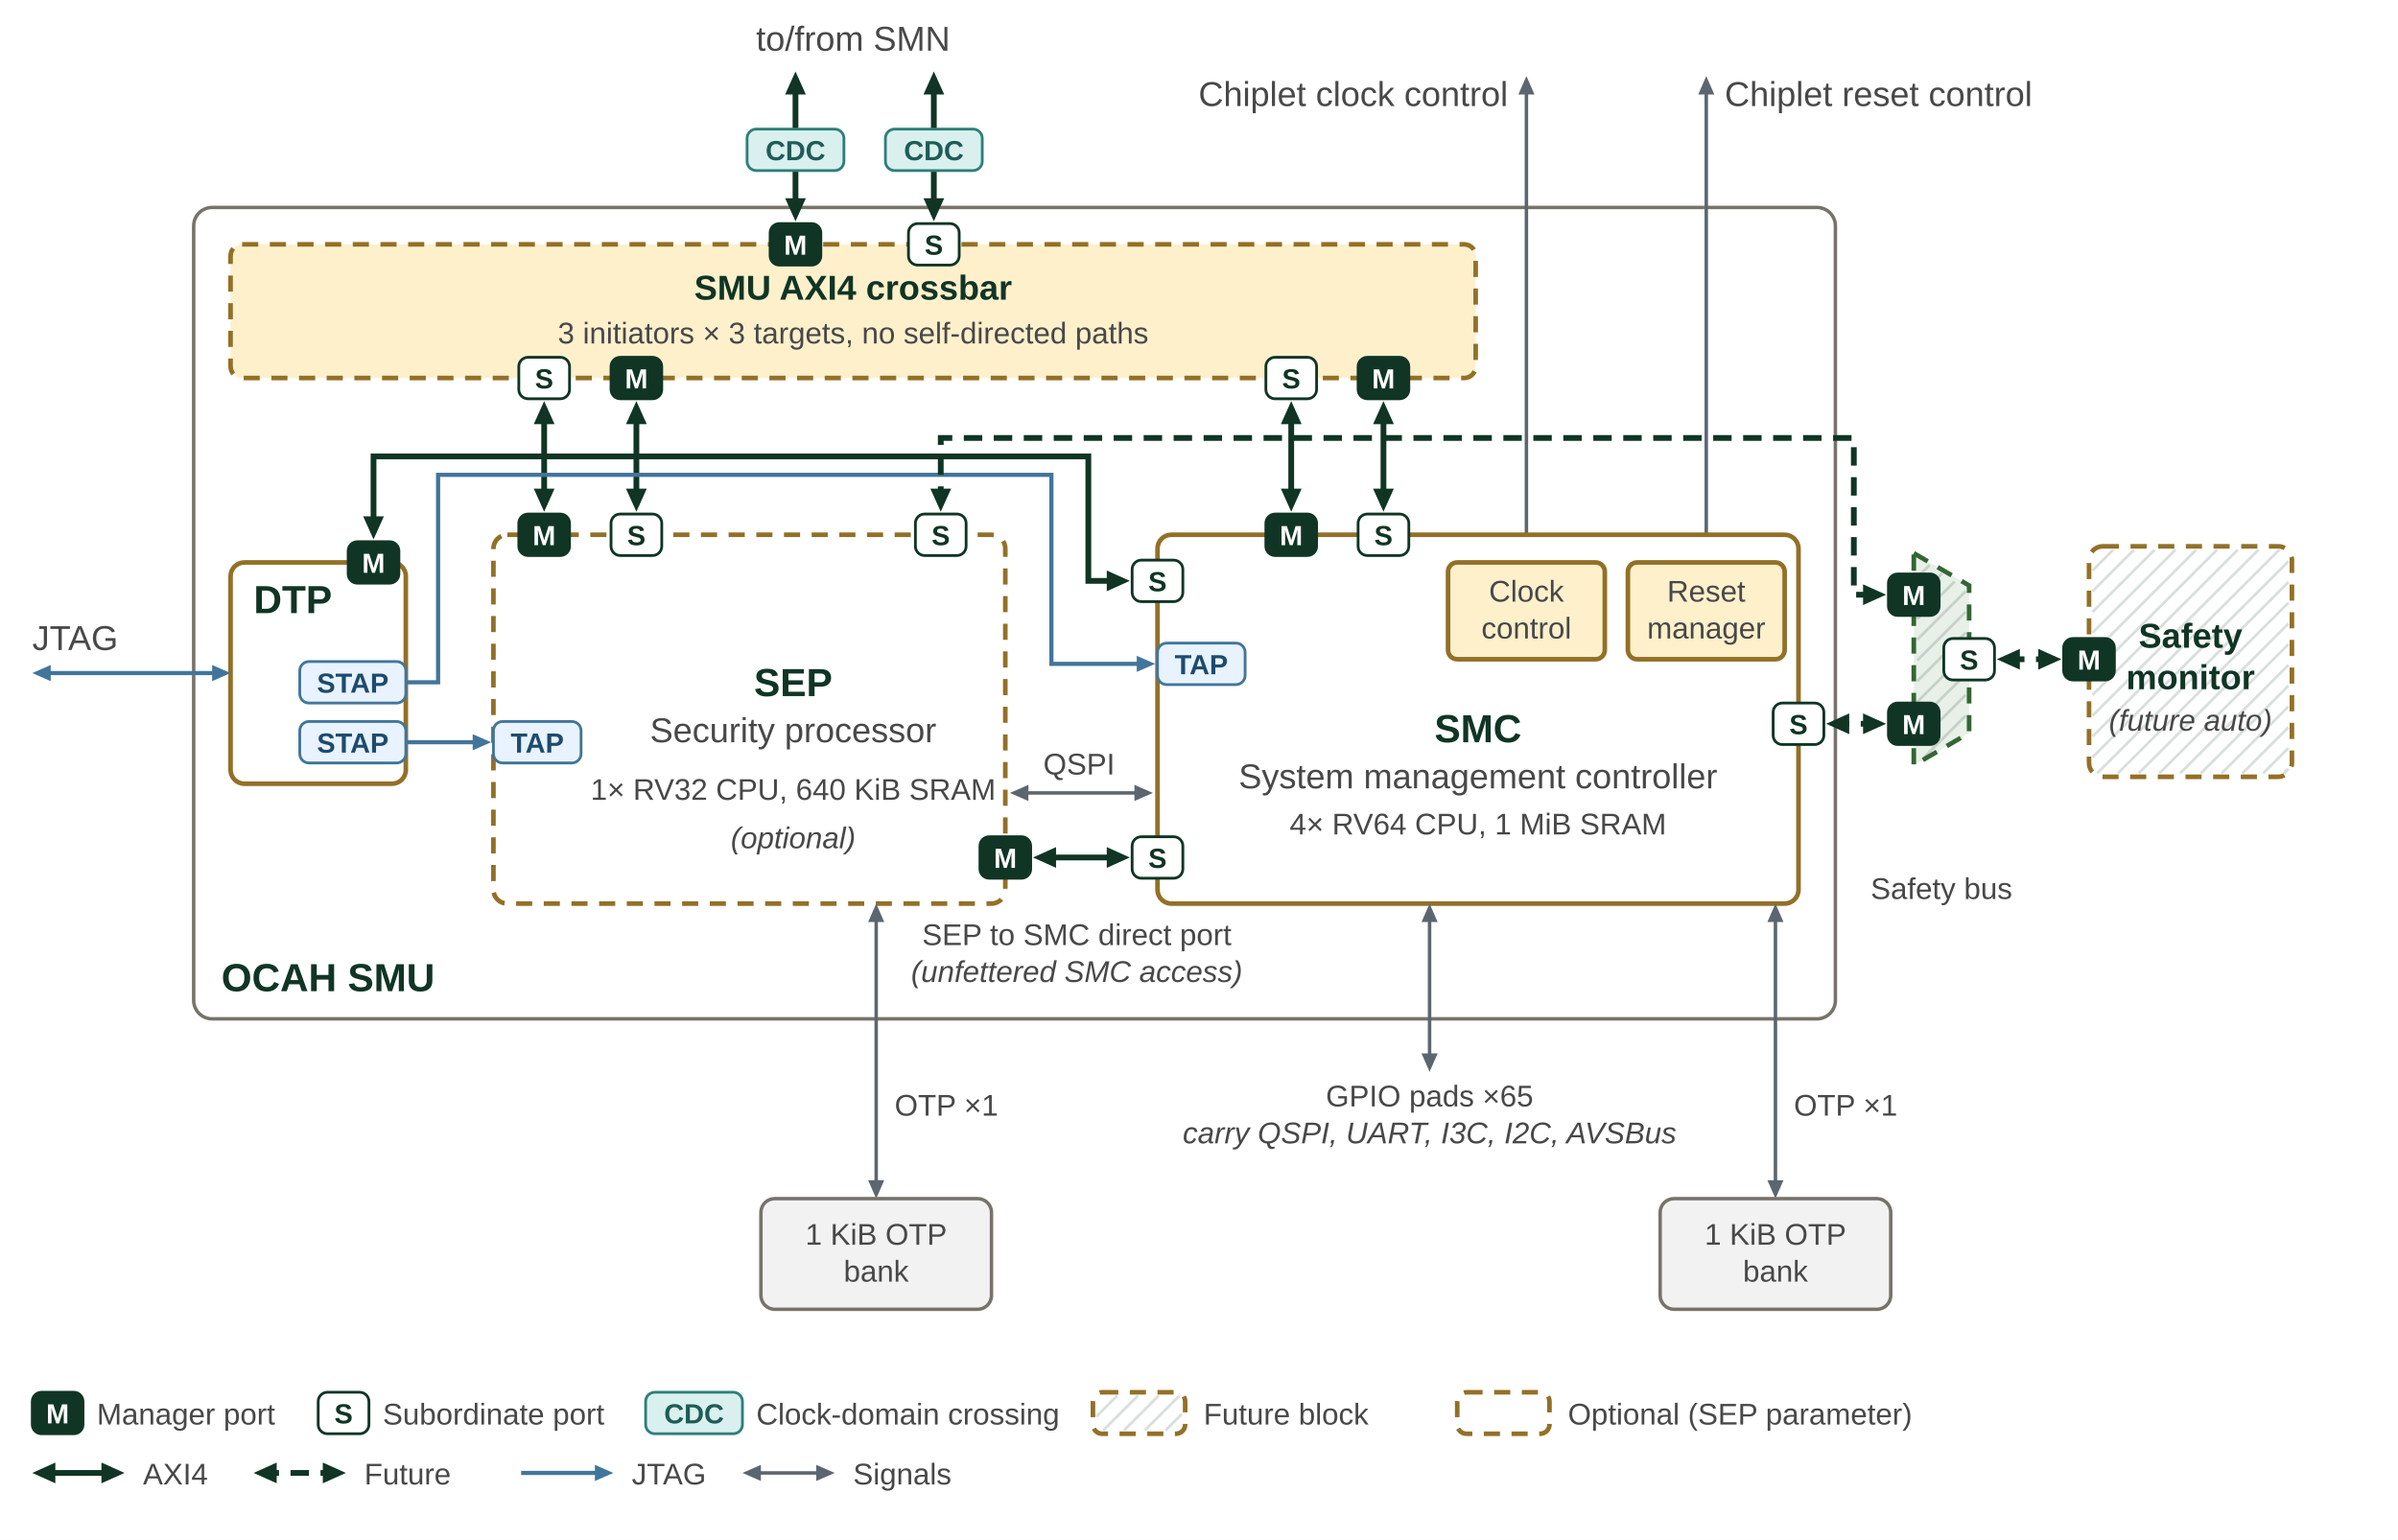
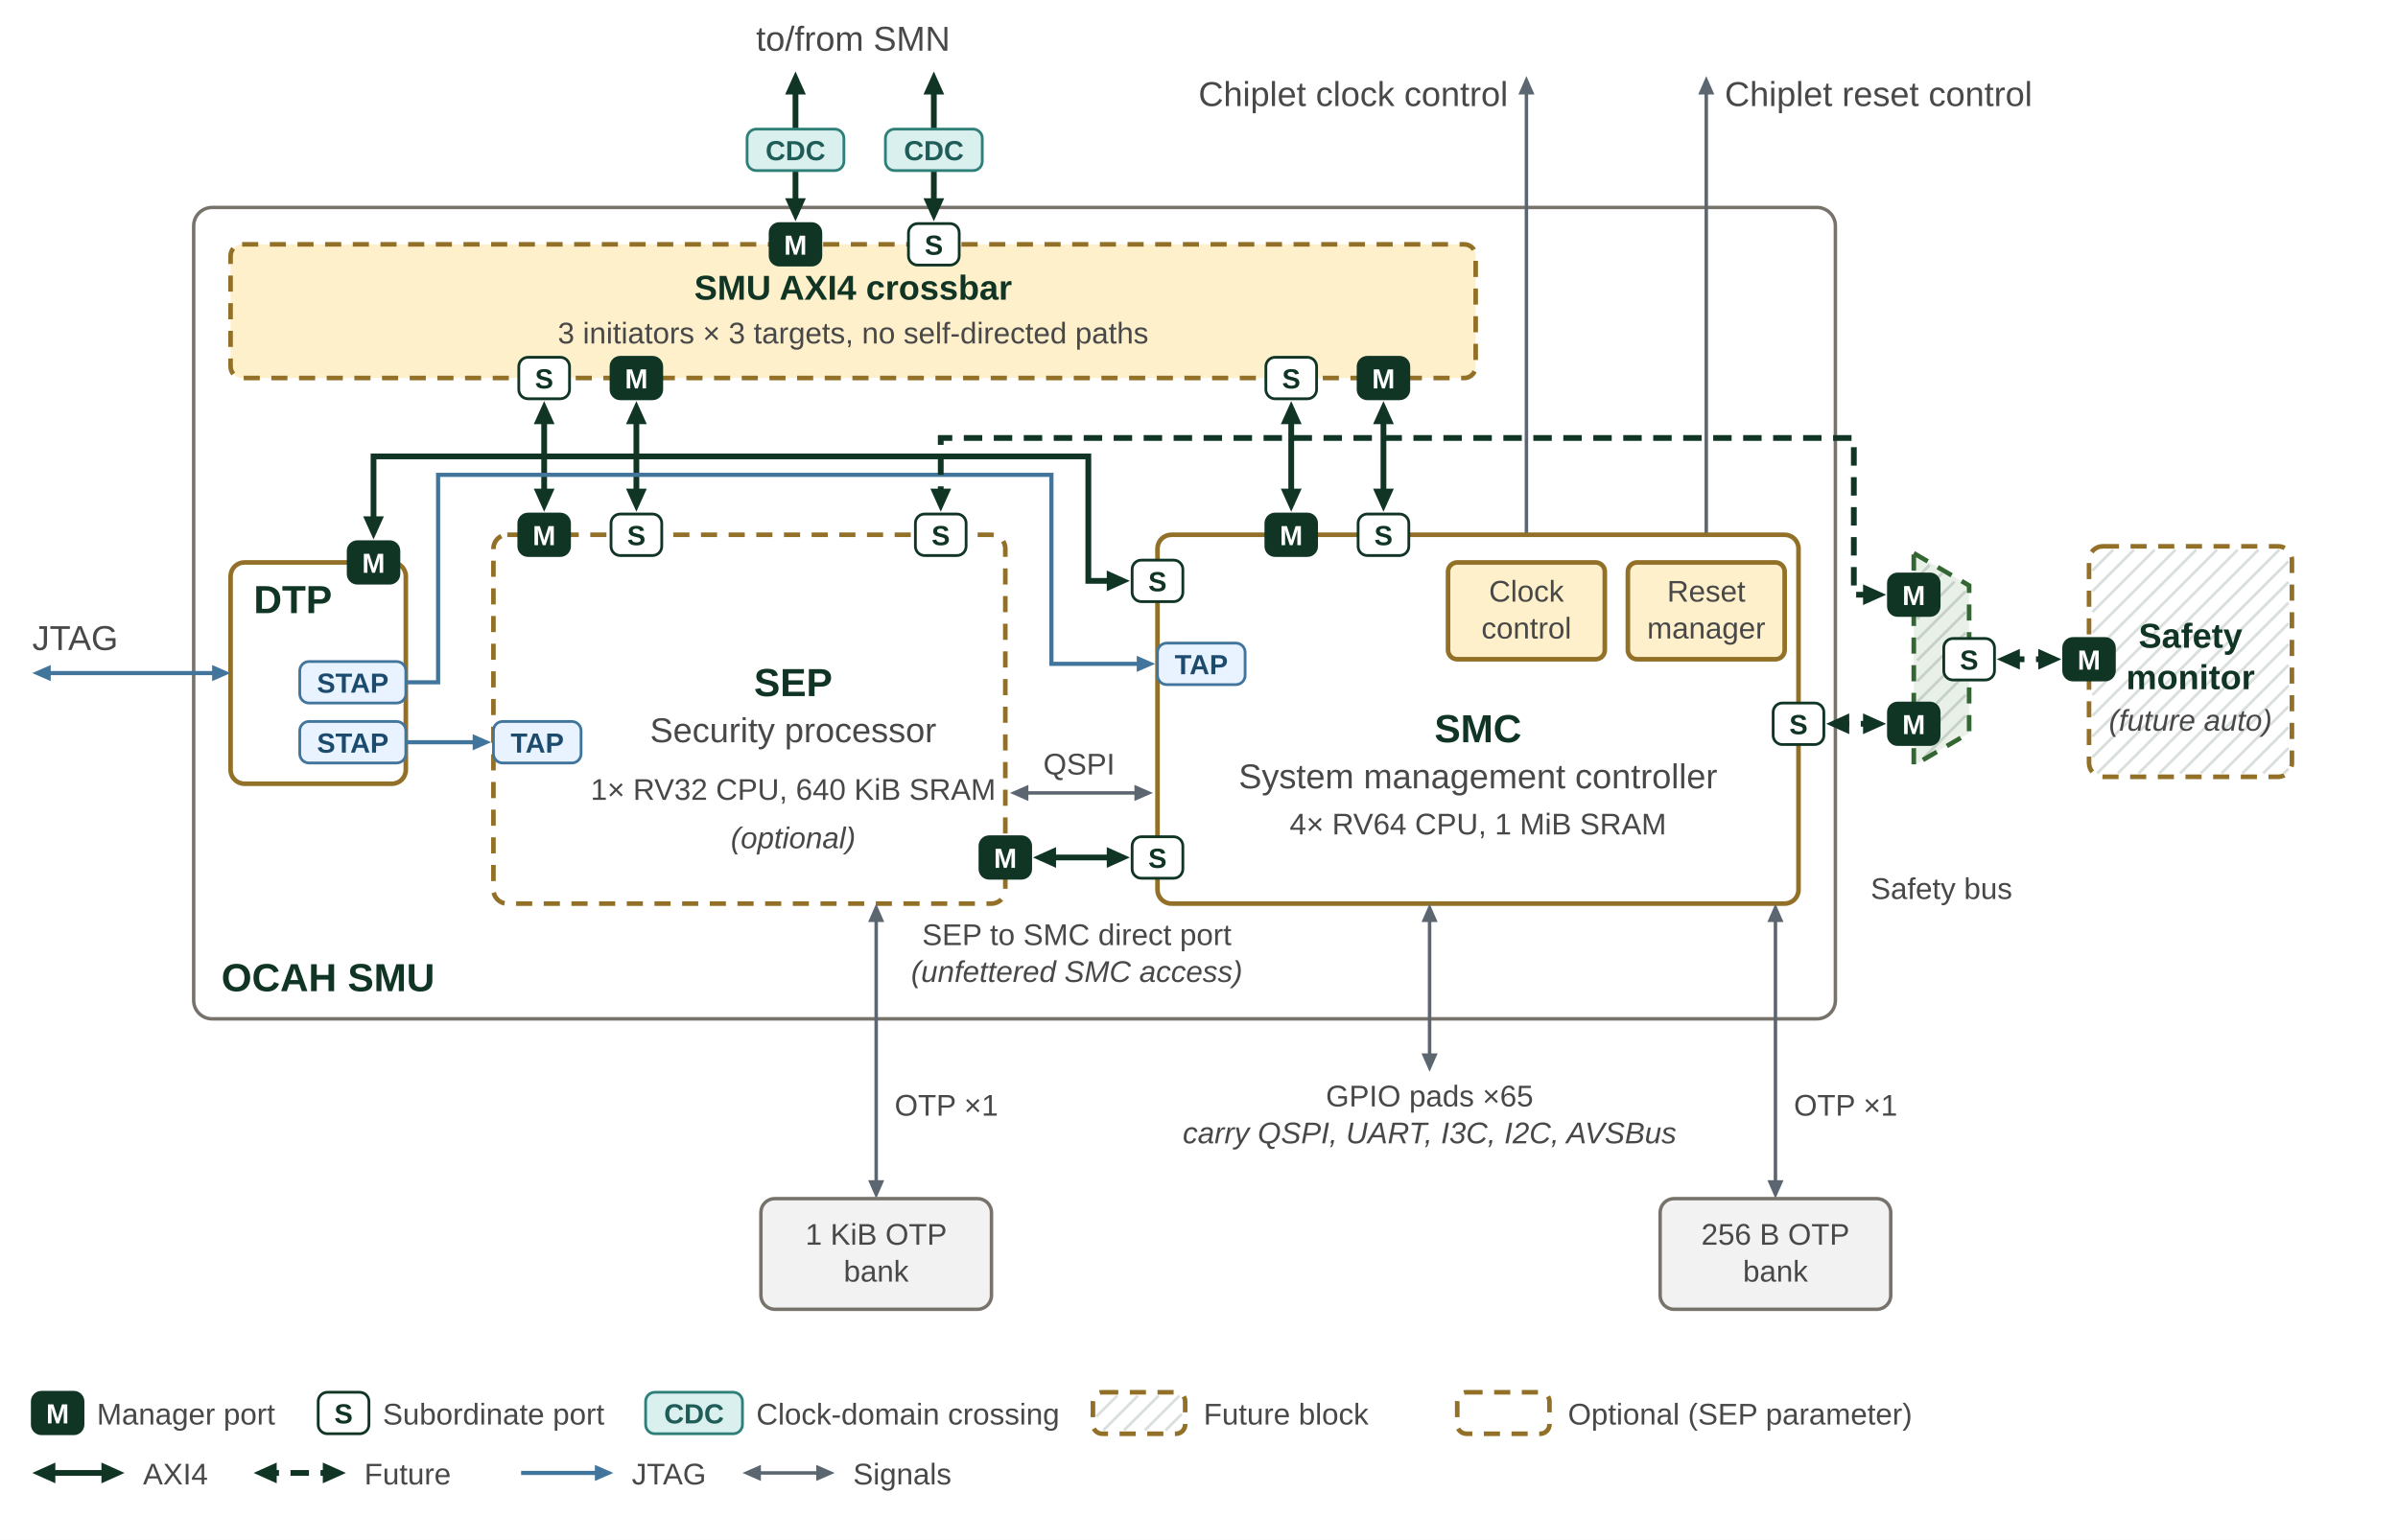
<svg xmlns="http://www.w3.org/2000/svg" width="1040" height="668" viewBox="0 0 1040 668" role="img" aria-labelledby="title desc">
  <defs>
    <marker id="ae" markerUnits="userSpaceOnUse" markerWidth="10" markerHeight="9" refX="7" refY="4.5" orient="auto">
      <path d="M0,0 L10,4.5 L0,9 Z" fill="#103525" />
    </marker>
    <marker id="as" markerUnits="userSpaceOnUse" markerWidth="10" markerHeight="9" refX="3" refY="4.5" orient="auto">
      <path d="M10,0 L0,4.5 L10,9 Z" fill="#103525" />
    </marker>
    <marker id="ge" markerUnits="userSpaceOnUse" markerWidth="8" markerHeight="7" refX="5" refY="3.5" orient="auto">
      <path d="M0,0 L8,3.5 L0,7 Z" fill="#5b6670" />
    </marker>
    <marker id="gs" markerUnits="userSpaceOnUse" markerWidth="8" markerHeight="7" refX="3" refY="3.5" orient="auto">
      <path d="M8,0 L0,3.5 L8,7 Z" fill="#5b6670" />
    </marker>
    <marker id="je" markerUnits="userSpaceOnUse" markerWidth="8" markerHeight="7" refX="5" refY="3.5" orient="auto">
      <path d="M0,0 L8,3.5 L0,7 Z" fill="#42759b" />
    </marker>
    <marker id="js" markerUnits="userSpaceOnUse" markerWidth="8" markerHeight="7" refX="3" refY="3.5" orient="auto">
      <path d="M8,0 L0,3.5 L8,7 Z" fill="#42759b" />
    </marker>
    <style>
text { font-family: Arial, sans-serif; font-size: 15px; fill: #484848; }
.t { fill: #484848; }
.b { font-size: 17px; font-weight: bold; fill: #103525; }
.bs { font-size: 15px; font-weight: bold; fill: #103525; }
.h { font-size: 22px; font-weight: bold; fill: #103525; }
.s { font-size: 13px; fill: #484848; }
.si { font-size: 13px; font-style: italic; fill: #484848; }
.pmt { font-size: 12px; font-weight: bold; fill: #ffffff; }
.pst { font-size: 12px; font-weight: bold; fill: #103525; }
.pjt { font-size: 12px; font-weight: bold; fill: #1d4b6e; }
.pct { font-size: 12px; font-weight: bold; fill: #1f5c57; }
.pm { fill: #103525; stroke: #103525; stroke-width: 1.2; }
.ps { fill: #ffffff; stroke: #103525; stroke-width: 1.2; }
.pj { fill: #e8f3ff; stroke: #42759b; stroke-width: 1.2; }
.pc { fill: #d9f0ee; stroke: #2f7f79; stroke-width: 1.2; }
.smu { fill: #ffffff; stroke: #77736b; stroke-width: 1.5; }
.network { fill: #e8f0e8; stroke: #336633; stroke-width: 2; }
.fabric { fill: #fff0cc; stroke: #937027; stroke-width: 2; }
.core { fill: #ffffff; stroke: #937027; stroke-width: 2; }
.future { fill: #ffffff; stroke: #937027; stroke-width: 2; }
.nostroke { stroke: none; }
.fut { fill: none; stroke-dasharray: 7 5; }
.opt { stroke-dasharray: 7 5; }
.hatch { fill: none; stroke: #103525; stroke-opacity: 0.16; stroke-width: 1.2; }
.external { fill: #f2f2f2; stroke: #77736b; stroke-width: 1.5; }
.axi { fill: none; stroke: #103525; stroke-width: 2.5; marker-start: url(#as); marker-end: url(#ae); }
.axio { fill: none; stroke: #103525; stroke-width: 2.5; stroke-dasharray: 8 5; marker-start: url(#as); marker-end: url(#ae); }
.sig { fill: none; stroke: #5b6670; stroke-width: 1.5; marker-start: url(#gs); marker-end: url(#ge); }
.sigo { fill: none; stroke: #5b6670; stroke-width: 1.5; marker-end: url(#ge); }
.jtag { fill: none; stroke: #42759b; stroke-width: 1.8; marker-end: url(#je); }
.jtagb { fill: none; stroke: #42759b; stroke-width: 1.8; marker-start: url(#js); marker-end: url(#je); }
.sigplain { fill: none; stroke: #5b6670; stroke-width: 1.5; }
</style>
  </defs>
  <rect width="1040" height="668" fill="#ffffff" />
  <rect class="smu" x="84" y="90" width="712" height="352" rx="8" />
  <text class="b" x="96" y="430" text-anchor="start">OCAH SMU</text>
  <rect class="fabric opt" x="100" y="106" width="540" height="58" rx="5" />
  <text class="bs" x="370.0" y="130" text-anchor="middle">SMU AXI4 crossbar</text>
  <text class="s" x="370.0" y="149" text-anchor="middle">3 initiators × 3 targets, no self-directed paths</text>
  <text class="t" x="370.0" y="22" text-anchor="middle">to/from SMN</text>
  <path class="axi" d="M345,34 L345,93" />
  <path class="axi" d="M405,34 L405,93" />
  <path class="axi" d="M236,177 L236,219" />
  <path class="axi" d="M276,177 L276,219" />
  <path class="axi" d="M560,177 L560,219" />
  <path class="axi" d="M600,177 L600,219" />
  <path class="sigo" d="M662,244 L662,36" />
  <path class="sigo" d="M740,244 L740,36" />
  <text class="t" x="654" y="46" text-anchor="end">Chiplet clock control</text>
  <text class="t" x="748" y="46" text-anchor="start">Chiplet reset control</text>
  <rect class="core" x="100" y="244" width="76" height="96" rx="6" />
  <text class="b" x="110" y="266" text-anchor="start">DTP</text>
  <path class="axi" d="M162,231 L162,198 L472,198 L472,252 L487,252" />
  <path class="jtag" d="M176,296 L190,296 L190,206 L456,206 L456,288 L498,288" />
  <path class="jtag" d="M176,322 L210,322" />
  <path class="jtagb" d="M17,292 L97,292" />
  <text class="t" x="14" y="282" text-anchor="start">JTAG</text>
  <rect class="core opt" x="214" y="232" width="222" height="160" rx="6" />
  <text class="b" x="344.0" y="302" text-anchor="middle">SEP</text>
  <text class="t" x="344.0" y="322" text-anchor="middle">Security processor</text>
  <text class="s" x="344.0" y="347" text-anchor="middle">1× RV32 CPU, 640 KiB SRAM</text>
  <text class="si" x="344.0" y="368" text-anchor="middle">(optional)</text>
  <rect class="core" x="502" y="232" width="278" height="160" rx="6" />
  <text class="b" x="641.0" y="322" text-anchor="middle">SMC</text>
  <text class="t" x="641.0" y="342" text-anchor="middle">System management controller</text>
  <text class="s" x="641.0" y="362" text-anchor="middle">4× RV64 CPU, 1 MiB SRAM</text>
  <rect class="fabric" x="628" y="244" width="68" height="42" rx="4" />
  <text class="s" x="662" y="261" text-anchor="middle">Clock</text>
  <text class="s" x="662" y="277" text-anchor="middle">control</text>
  <rect class="fabric" x="706" y="244" width="68" height="42" rx="4" />
  <text class="s" x="740" y="261" text-anchor="middle">Reset</text>
  <text class="s" x="740" y="277" text-anchor="middle">manager</text>
  <path class="axi" d="M451,372 L487,372" />
  <path class="sig" d="M441,344 L497,344" />
  <text class="s" x="468" y="336" text-anchor="middle">QSPI</text>
  <text class="s" x="467" y="410" text-anchor="middle">SEP to SMC direct port</text>
  <text class="si" x="467" y="426" text-anchor="middle">(unfettered SMC access)</text>
  <path class="network nostroke" d="M830,240 L854,254 L854,318 L830,332 Z" />
  <path class="hatch" d="M831.5,250.5 L836.9,245.1 M831.5,259.5 L842.3,248.7 M831.5,268.5 L847.7,252.3 M831.5,277.5 L852.5,256.5 M831.5,286.5 L852.5,265.5 M831.5,295.5 L852.5,274.5 M831.5,304.5 L852.5,283.5 M831.5,313.5 L852.5,292.5 M831.5,322.5 L852.5,301.5 M834.5,328.5 L852.5,310.5" />
  <path class="network fut" d="M830,240 L854,254 L854,318 L830,332 Z" />
  <text class="s" x="842" y="390" text-anchor="middle">Safety bus</text>
  <path class="axio" d="M408,219 L408,190 L804,190 L804,258 L815,258" />
  <path class="axio" d="M815,314 L795,314" />
  <rect class="future nostroke" x="906" y="237" width="88" height="100" rx="6" />
  <path class="hatch" d="M907.5,247.5 L916.5,238.5 M907.5,256.5 L925.5,238.5 M907.5,265.5 L934.5,238.5 M907.5,274.5 L943.5,238.5 M907.5,283.5 L952.5,238.5 M907.5,292.5 L961.5,238.5 M907.5,301.5 L970.5,238.5 M907.5,310.5 L979.5,238.5 M907.5,319.5 L988.5,238.5 M907.5,328.5 L992.5,243.5 M909.5,335.5 L992.5,252.5 M918.5,335.5 L992.5,261.5 M927.5,335.5 L992.5,270.5 M936.5,335.5 L992.5,279.5 M945.5,335.5 L992.5,288.5 M954.5,335.5 L992.5,297.5 M963.5,335.5 L992.5,306.5 M972.5,335.5 L992.5,315.5 M981.5,335.5 L992.5,324.5 M990.5,335.5 L992.5,333.5" />
  <rect class="future fut" x="906" y="237" width="88" height="100" rx="6" />
  <text class="bs" x="950.0" y="281" text-anchor="middle">Safety</text>
  <text class="bs" x="950.0" y="299" text-anchor="middle">monitor</text>
  <text class="si" x="950.0" y="317" text-anchor="middle">(future auto)</text>
  <path class="axio" d="M891,286 L869,286" />
  <path class="sig" d="M380,395 L380,517" />
  <text class="s" x="388" y="484" text-anchor="start">OTP ×1</text>
  <rect class="external" x="330" y="520" width="100" height="48" rx="6" />
  <text class="s" x="380" y="540" text-anchor="middle">1 KiB OTP</text>
  <text class="s" x="380" y="556" text-anchor="middle">bank</text>
  <path class="sig" d="M620,395 L620,462" />
  <text class="s" x="620" y="480" text-anchor="middle">GPIO pads ×65</text>
  <text class="si" x="620" y="496" text-anchor="middle">carry QSPI, UART, I3C, I2C, AVSBus</text>
  <path class="sig" d="M770,395 L770,517" />
  <text class="s" x="778" y="484" text-anchor="start">OTP ×1</text>
  <rect class="external" x="720" y="520" width="100" height="48" rx="6" />
-   <text class="s" x="770" y="540" text-anchor="middle">1 KiB OTP</text>
+   <text class="s" x="770" y="540" text-anchor="middle">256 B OTP</text>
  <text class="s" x="770" y="556" text-anchor="middle">bank</text>
  <text class="s" x="42" y="618" text-anchor="start">Manager port</text>
  <text class="s" x="166" y="618" text-anchor="start">Subordinate port</text>
  <text class="s" x="328" y="618" text-anchor="start">Clock-domain crossing</text>
  <rect class="future nostroke" x="474" y="604" width="40" height="18" rx="4" />
  <path class="hatch" d="M475.5,614.5 L484.5,605.5 M478.5,620.5 L493.5,605.5 M487.5,620.5 L502.5,605.5 M496.5,620.5 L511.5,605.5 M505.5,620.5 L512.5,613.5" />
  <rect class="future fut" x="474" y="604" width="40" height="18" rx="4" />
  <text class="s" x="522" y="618" text-anchor="start">Future block</text>
  <rect class="core opt" x="632" y="604" width="40" height="18" rx="4" />
  <text class="s" x="680" y="618" text-anchor="start">Optional (SEP parameter)</text>
  <path class="axi" d="M17,639 L51,639" />
  <text class="s" x="62" y="644" text-anchor="start">AXI4</text>
  <path class="axio" d="M113,639 L147,639" />
  <text class="s" x="158" y="644" text-anchor="start">Future</text>
  <path class="jtag" d="M226,639 L263,639" />
  <text class="s" x="274" y="644" text-anchor="start">JTAG</text>
  <path class="sig" d="M325,639 L359,639" />
  <text class="s" x="370" y="644" text-anchor="start">Signals</text>
  <rect class="pm" x="334.0" y="97.0" width="22" height="18" rx="4" />
  <text class="pmt" x="345" y="110.5" text-anchor="middle">M</text>
  <rect class="ps" x="394.0" y="97.0" width="22" height="18" rx="4" />
  <text class="pst" x="405" y="110.5" text-anchor="middle">S</text>
  <rect class="pc" x="324.0" y="56.0" width="42" height="18" rx="4" />
  <text class="pct" x="345" y="69.5" text-anchor="middle">CDC</text>
  <rect class="pc" x="384.0" y="56.0" width="42" height="18" rx="4" />
  <text class="pct" x="405" y="69.5" text-anchor="middle">CDC</text>
  <rect class="ps" x="225.0" y="155.0" width="22" height="18" rx="4" />
  <text class="pst" x="236" y="168.5" text-anchor="middle">S</text>
  <rect class="pm" x="225.0" y="223.0" width="22" height="18" rx="4" />
  <text class="pmt" x="236" y="236.5" text-anchor="middle">M</text>
  <rect class="pm" x="265.0" y="155.0" width="22" height="18" rx="4" />
  <text class="pmt" x="276" y="168.5" text-anchor="middle">M</text>
  <rect class="ps" x="265.0" y="223.0" width="22" height="18" rx="4" />
  <text class="pst" x="276" y="236.5" text-anchor="middle">S</text>
  <rect class="ps" x="549.0" y="155.0" width="22" height="18" rx="4" />
  <text class="pst" x="560" y="168.5" text-anchor="middle">S</text>
  <rect class="pm" x="549.0" y="223.0" width="22" height="18" rx="4" />
  <text class="pmt" x="560" y="236.5" text-anchor="middle">M</text>
  <rect class="pm" x="589.0" y="155.0" width="22" height="18" rx="4" />
  <text class="pmt" x="600" y="168.5" text-anchor="middle">M</text>
  <rect class="ps" x="589.0" y="223.0" width="22" height="18" rx="4" />
  <text class="pst" x="600" y="236.5" text-anchor="middle">S</text>
  <rect class="pm" x="151.0" y="235.0" width="22" height="18" rx="4" />
  <text class="pmt" x="162" y="248.5" text-anchor="middle">M</text>
  <rect class="pj" x="130.0" y="287.0" width="46" height="18" rx="4" />
  <text class="pjt" x="153" y="300.5" text-anchor="middle">STAP</text>
  <rect class="pj" x="130.0" y="313.0" width="46" height="18" rx="4" />
  <text class="pjt" x="153" y="326.5" text-anchor="middle">STAP</text>
  <rect class="ps" x="491.0" y="243.0" width="22" height="18" rx="4" />
  <text class="pst" x="502" y="256.5" text-anchor="middle">S</text>
  <rect class="pj" x="502.0" y="279.0" width="38" height="18" rx="4" />
  <text class="pjt" x="521" y="292.5" text-anchor="middle">TAP</text>
  <rect class="pj" x="214.0" y="313.0" width="38" height="18" rx="4" />
  <text class="pjt" x="233" y="326.5" text-anchor="middle">TAP</text>
  <rect class="pm" x="425.0" y="363.0" width="22" height="18" rx="4" />
  <text class="pmt" x="436" y="376.5" text-anchor="middle">M</text>
  <rect class="ps" x="491.0" y="363.0" width="22" height="18" rx="4" />
  <text class="pst" x="502" y="376.5" text-anchor="middle">S</text>
  <rect class="ps" x="397.0" y="223.0" width="22" height="18" rx="4" />
  <text class="pst" x="408" y="236.5" text-anchor="middle">S</text>
  <rect class="pm" x="819.0" y="249.0" width="22" height="18" rx="4" />
  <text class="pmt" x="830" y="262.5" text-anchor="middle">M</text>
  <rect class="pm" x="819.0" y="305.0" width="22" height="18" rx="4" />
  <text class="pmt" x="830" y="318.5" text-anchor="middle">M</text>
  <rect class="ps" x="769.0" y="305.0" width="22" height="18" rx="4" />
  <text class="pst" x="780" y="318.5" text-anchor="middle">S</text>
  <rect class="pm" x="895.0" y="277.0" width="22" height="18" rx="4" />
  <text class="pmt" x="906" y="290.5" text-anchor="middle">M</text>
  <rect class="ps" x="843.0" y="277.0" width="22" height="18" rx="4" />
  <text class="pst" x="854" y="290.5" text-anchor="middle">S</text>
  <rect class="pm" x="14.0" y="604.0" width="22" height="18" rx="4" />
  <text class="pmt" x="25" y="617.5" text-anchor="middle">M</text>
  <rect class="ps" x="138.0" y="604.0" width="22" height="18" rx="4" />
  <text class="pst" x="149" y="617.5" text-anchor="middle">S</text>
  <rect class="pc" x="280.0" y="604.0" width="42" height="18" rx="4" />
  <text class="pct" x="301" y="617.5" text-anchor="middle">CDC</text>
</svg>
